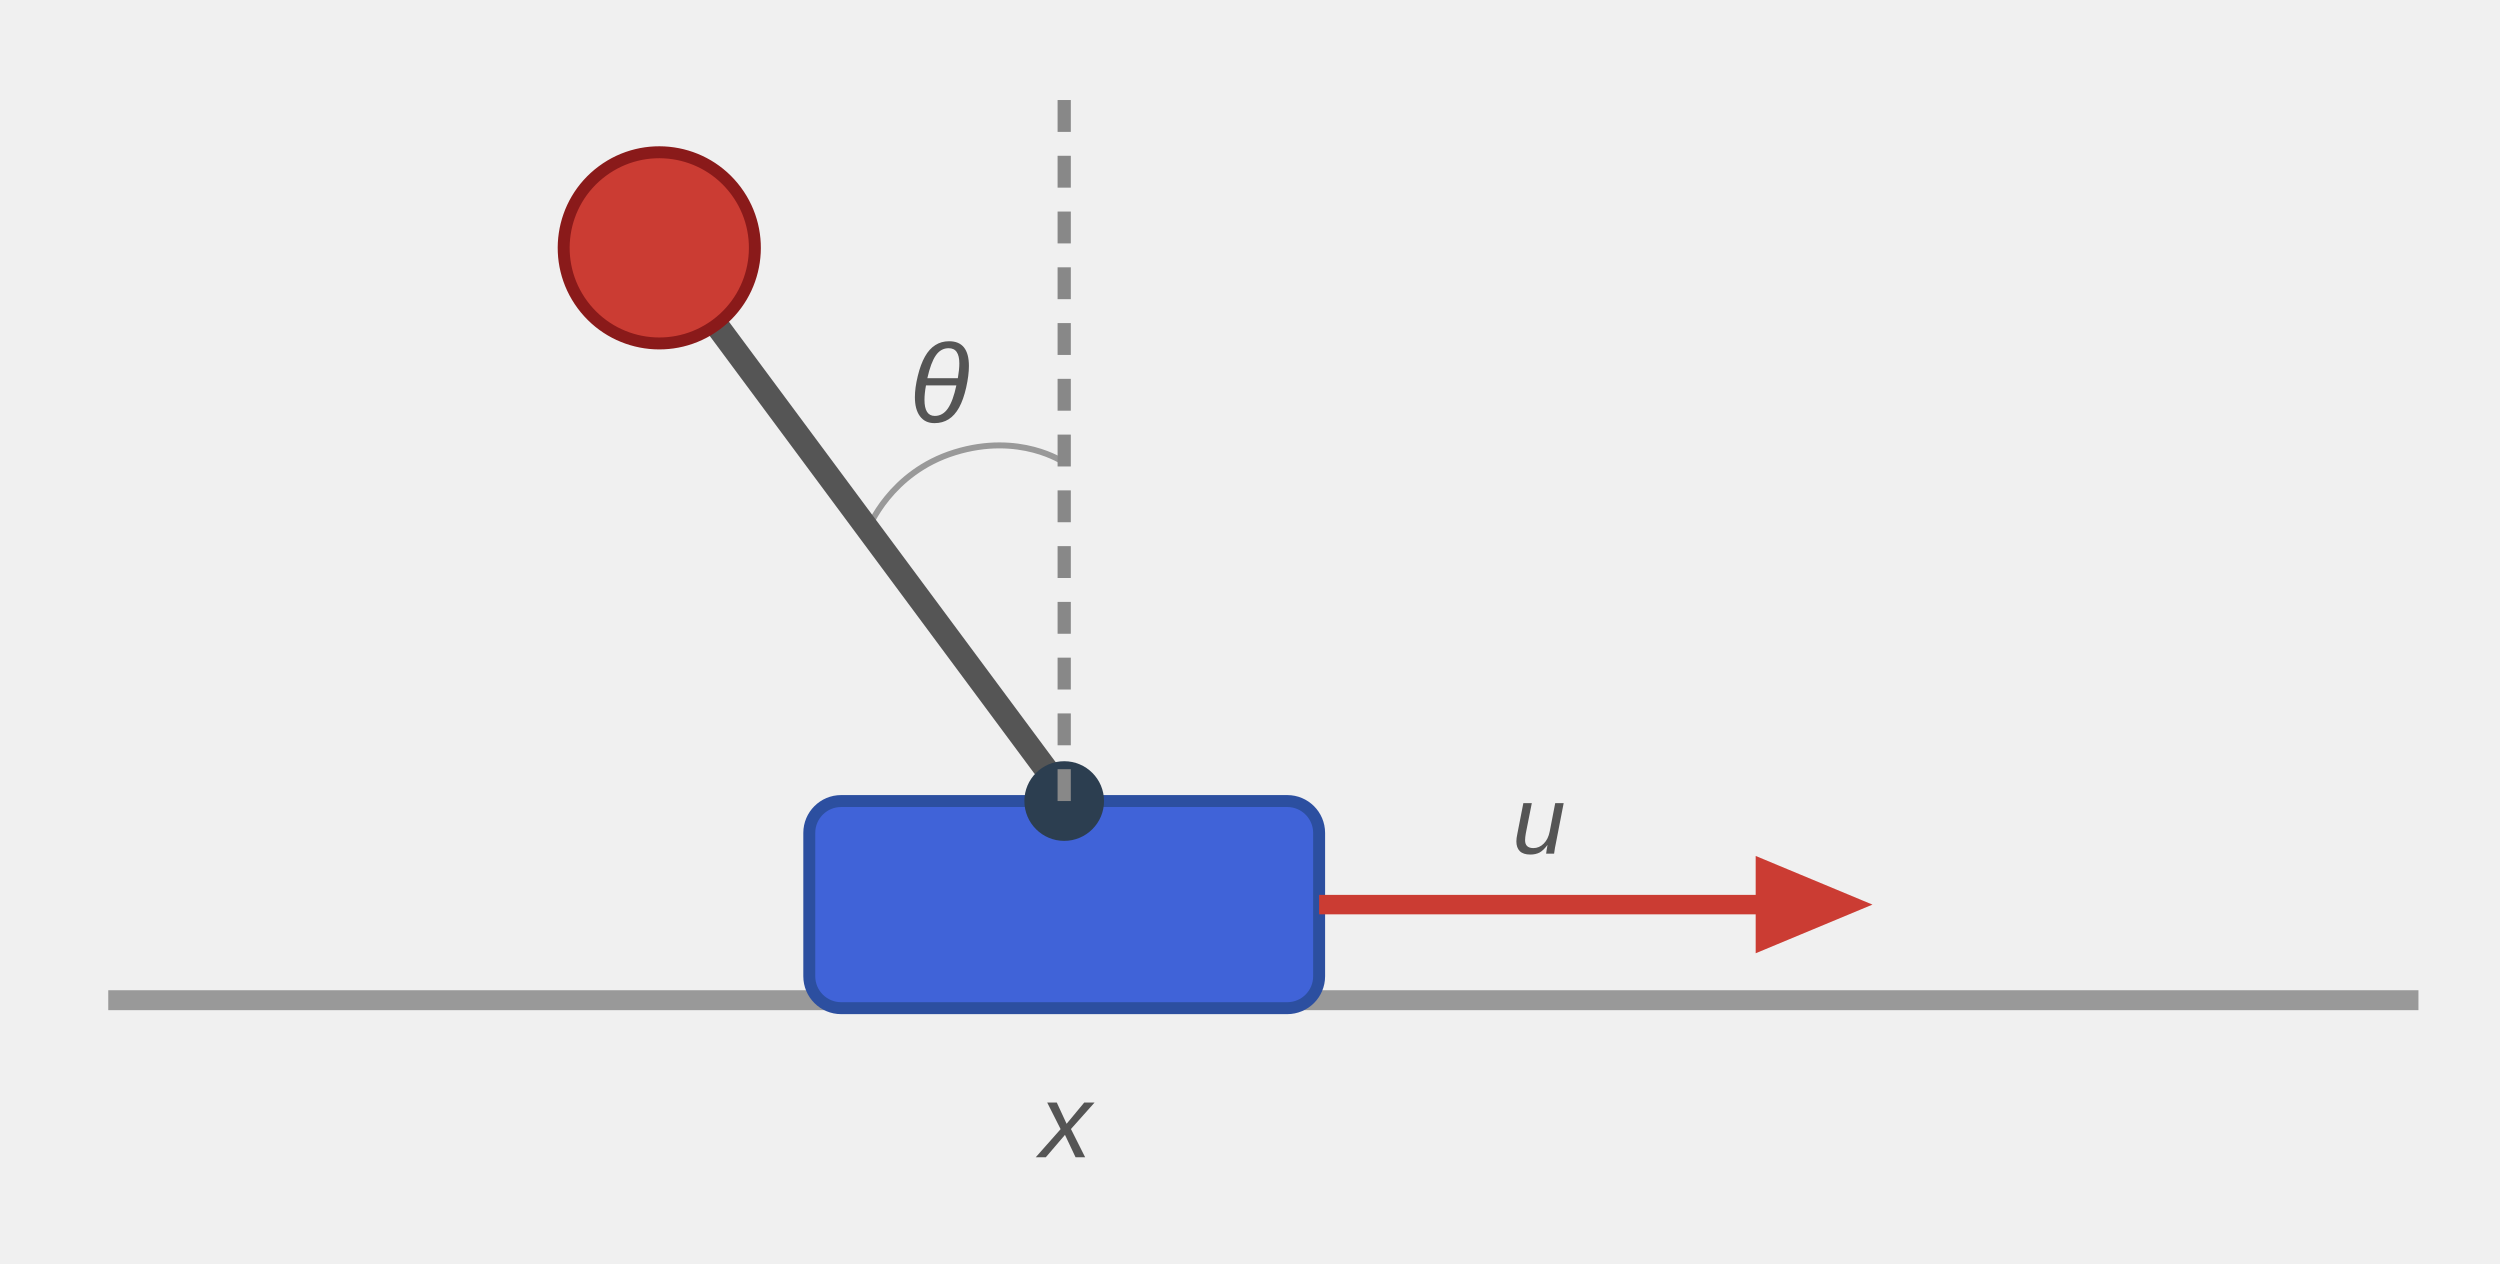
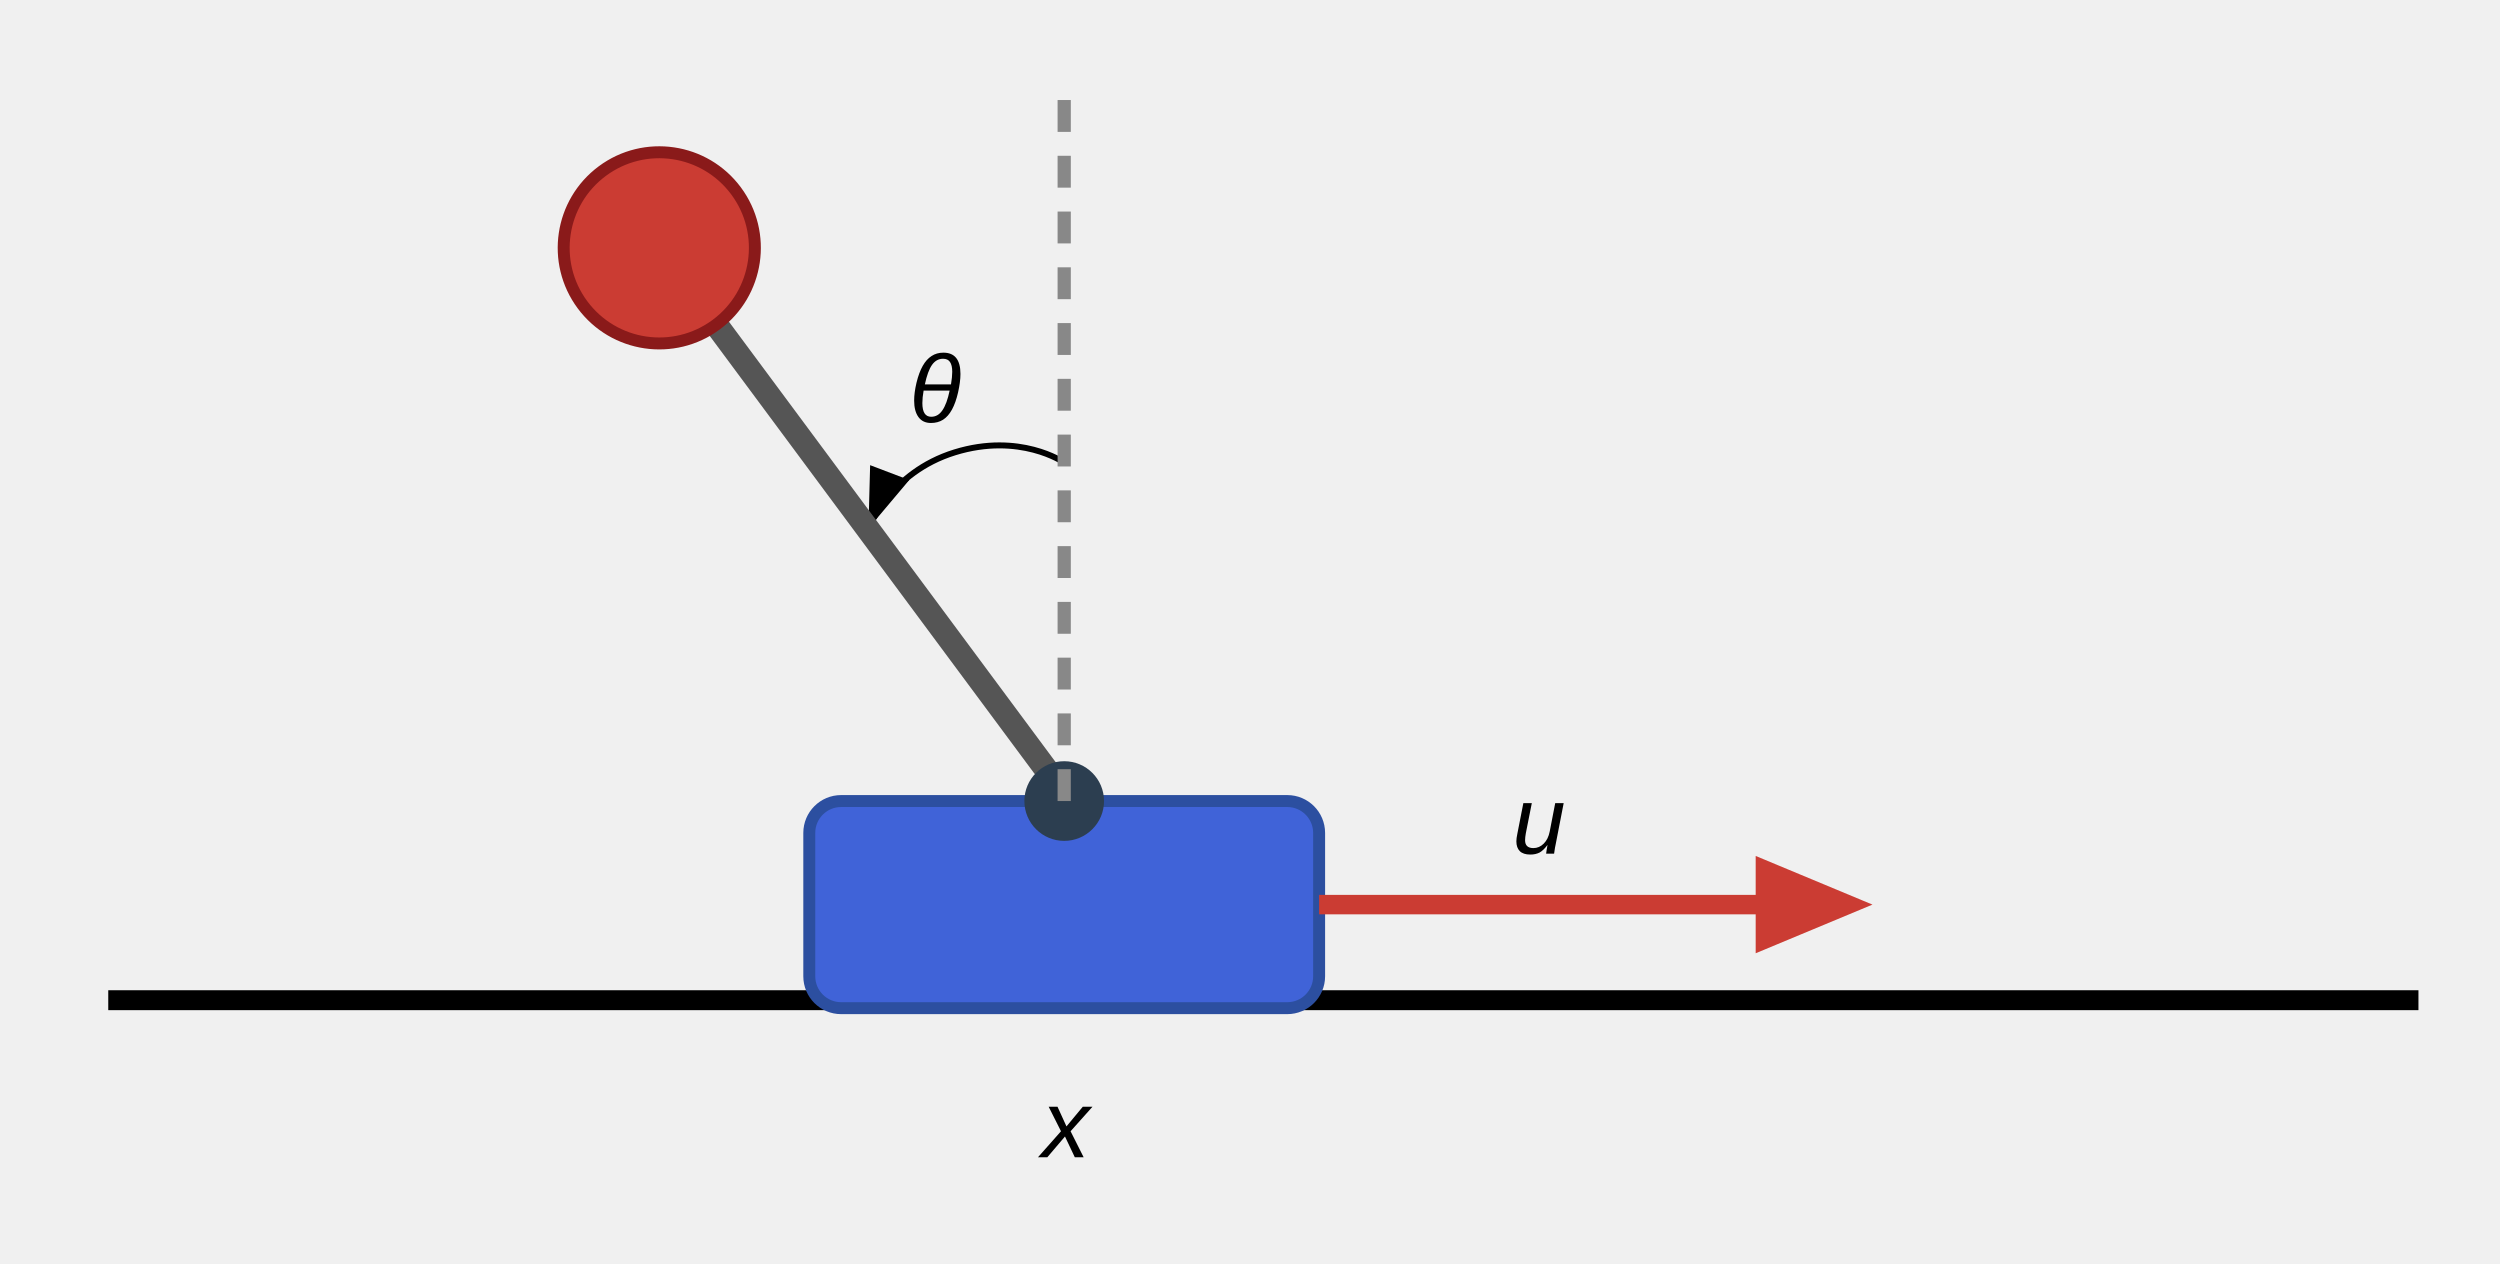
<svg xmlns="http://www.w3.org/2000/svg" width="313.827" height="158.664" viewBox="0 0 313.827 158.664" version="1.1" id="svg216">
  <defs id="defs190">
    <marker style="overflow:visible" id="TriangleStart" refX="0" refY="0" orient="auto-start-reverse" markerWidth="6" markerHeight="5" viewBox="0 0 5.324 6.155" preserveAspectRatio="none">
      <path transform="scale(0.5)" style="fill:context-stroke;fill-rule:evenodd;stroke:context-stroke;stroke-width:1pt" d="M 5.77,0 -2.88,5 V -5 Z" id="path135" />
    </marker>
    <style id="style182">
-       .track   { stroke: #999; }
+       .arc     { stroke: #000; }
+       .arc-arrow { fill: #000; }
+       .track   { stroke: #000; }
      .cart    { fill: #4063D8; stroke: #2c4fa0; }
      .hinge   { fill: #2c3e50; }
      .rod     { stroke: #555; }
      .bob     { fill: #CB3C33; stroke: #8a1a1a; }
      .annot   { stroke: #888; fill: none; }
-       .label   { fill: #555; font-family: Arial, sans-serif; }
+       .label   { fill: #000; font-family: Arial, sans-serif; font-size: 1em; }
      .force   { stroke: #CB3C33; }
      .arrow   { fill: #CB3C33; }
      .xarrow  { stroke: #555; }
-       .xlabel  { fill: #555; font-family: Arial, sans-serif; font-size: 13px; }
+       .xlabel  { fill: #000; font-family: Arial, sans-serif; font-size: 1em; }
      @media (prefers-color-scheme: dark) {
-         .track  { stroke: #555; }
+         .arc     { stroke: #fff; }
+         .arc-arrow { fill: #fff; }
+         .track  { stroke: #fff; }
        .cart   { fill: #4063D8; stroke: #6080e8; }
        .hinge  { fill: #ecf0f1; }
        .rod    { stroke: #bdc3c7; }
        .bob    { fill: #CB3C33; stroke: #e05050; }
        .annot  { stroke: #aaa; fill: none; }
-         .label  { fill: #bdc3c7; }
+         .label  { fill: #fff; }
        .force  { stroke: #e05050; }
        .arrow  { fill: #e05050; }
        .xarrow { stroke: #bdc3c7; }
-         .xlabel { fill: #bdc3c7; }
+         .xlabel { fill: #fff; }
      }
    </style>
    <marker id="arrowhead" markerWidth="10" markerHeight="7" refX="9" refY="3.5" orient="auto" viewBox="0 0 10 7" preserveAspectRatio="xMidYMid">
      <polygon points="10,3.5 0,7 0,0 " class="arrow" id="polygon184" />
    </marker>
+     <marker id="arc-arrowhead" markerWidth="10" markerHeight="7" refX="0" refY="3.5" orient="auto" viewBox="0 0 10 7" preserveAspectRatio="xMidYMid">
+       <polygon points="0,3.5 10,7 10,0 " class="arc-arrow" id="polygon-arc" />
+     </marker>
    <marker id="xarrowhead" markerWidth="8" markerHeight="6" refX="7" refY="3" orient="auto" viewBox="0 0 8 6" preserveAspectRatio="xMidYMid">
      <polygon points="0,0 8,3 0,6 " class="arrow" style="fill:#555555" id="polygon187" />
    </marker>
  </defs>
-   <path id="line192-0" style="fill:none;stroke:#999999;stroke-width:0.75" class="track" d="m 109.016,66.336 c 0,0 2.67,-7.022 10.837,-9.551 8.167,-2.53 13.658,1.237 13.658,1.237" />
+   <path id="line192-0" style="fill:none;stroke-width:0.75;marker-start:url(#arc-arrowhead)" class="arc" d="m 109.016,66.336 c 0,0 2.67,-7.022 10.837,-9.551 8.167,-2.53 13.658,1.237 13.658,1.237" />
  <line x1="133.401" y1="99.381" x2="82.76" y2="31.113" class="rod" stroke-width="3" stroke-linecap="round" id="line198" />
  <line x1="13.59" y1="125.556" x2="303.59" y2="125.556" class="track" stroke-width="2.5" id="line192" />
  <rect x="101.59" y="100.556" width="64" height="26" rx="4" class="cart" stroke-width="1.5" id="rect194" />
  <circle cx="133.59" cy="100.556" r="5" class="hinge" id="circle196" />
  <circle cx="47.933" cy="74.295" r="12" class="bob" stroke-width="1.5" id="circle200" transform="rotate(-36.56752)" />
  <line x1="133.59" y1="100.556" x2="133.59" y2="12.344" class="annot" stroke-width="1.66" stroke-dasharray="4, 3" id="line202" />
-   <text x="114.161" y="52.974" class="label" font-size="14px" font-style="italic" id="text206">θ</text>
+   <text x="114.161" y="52.974" class="label" font-style="italic" id="text206">θ</text>
  <line x1="165.59" y1="113.556" x2="225.275" y2="113.556" class="force" stroke-width="2.443" marker-end="url(#arrowhead)" id="line208" style="stroke-width:2.443;stroke-dasharray:none;marker-end:url(#TriangleStart)" />
  <text x="193.189" y="107.164" class="label" font-size="12px" text-anchor="middle" font-style="italic" id="text210">u</text>
  <text x="133.78" y="145.272" class="xlabel" text-anchor="middle" font-style="italic" id="text214">x</text>
</svg>
